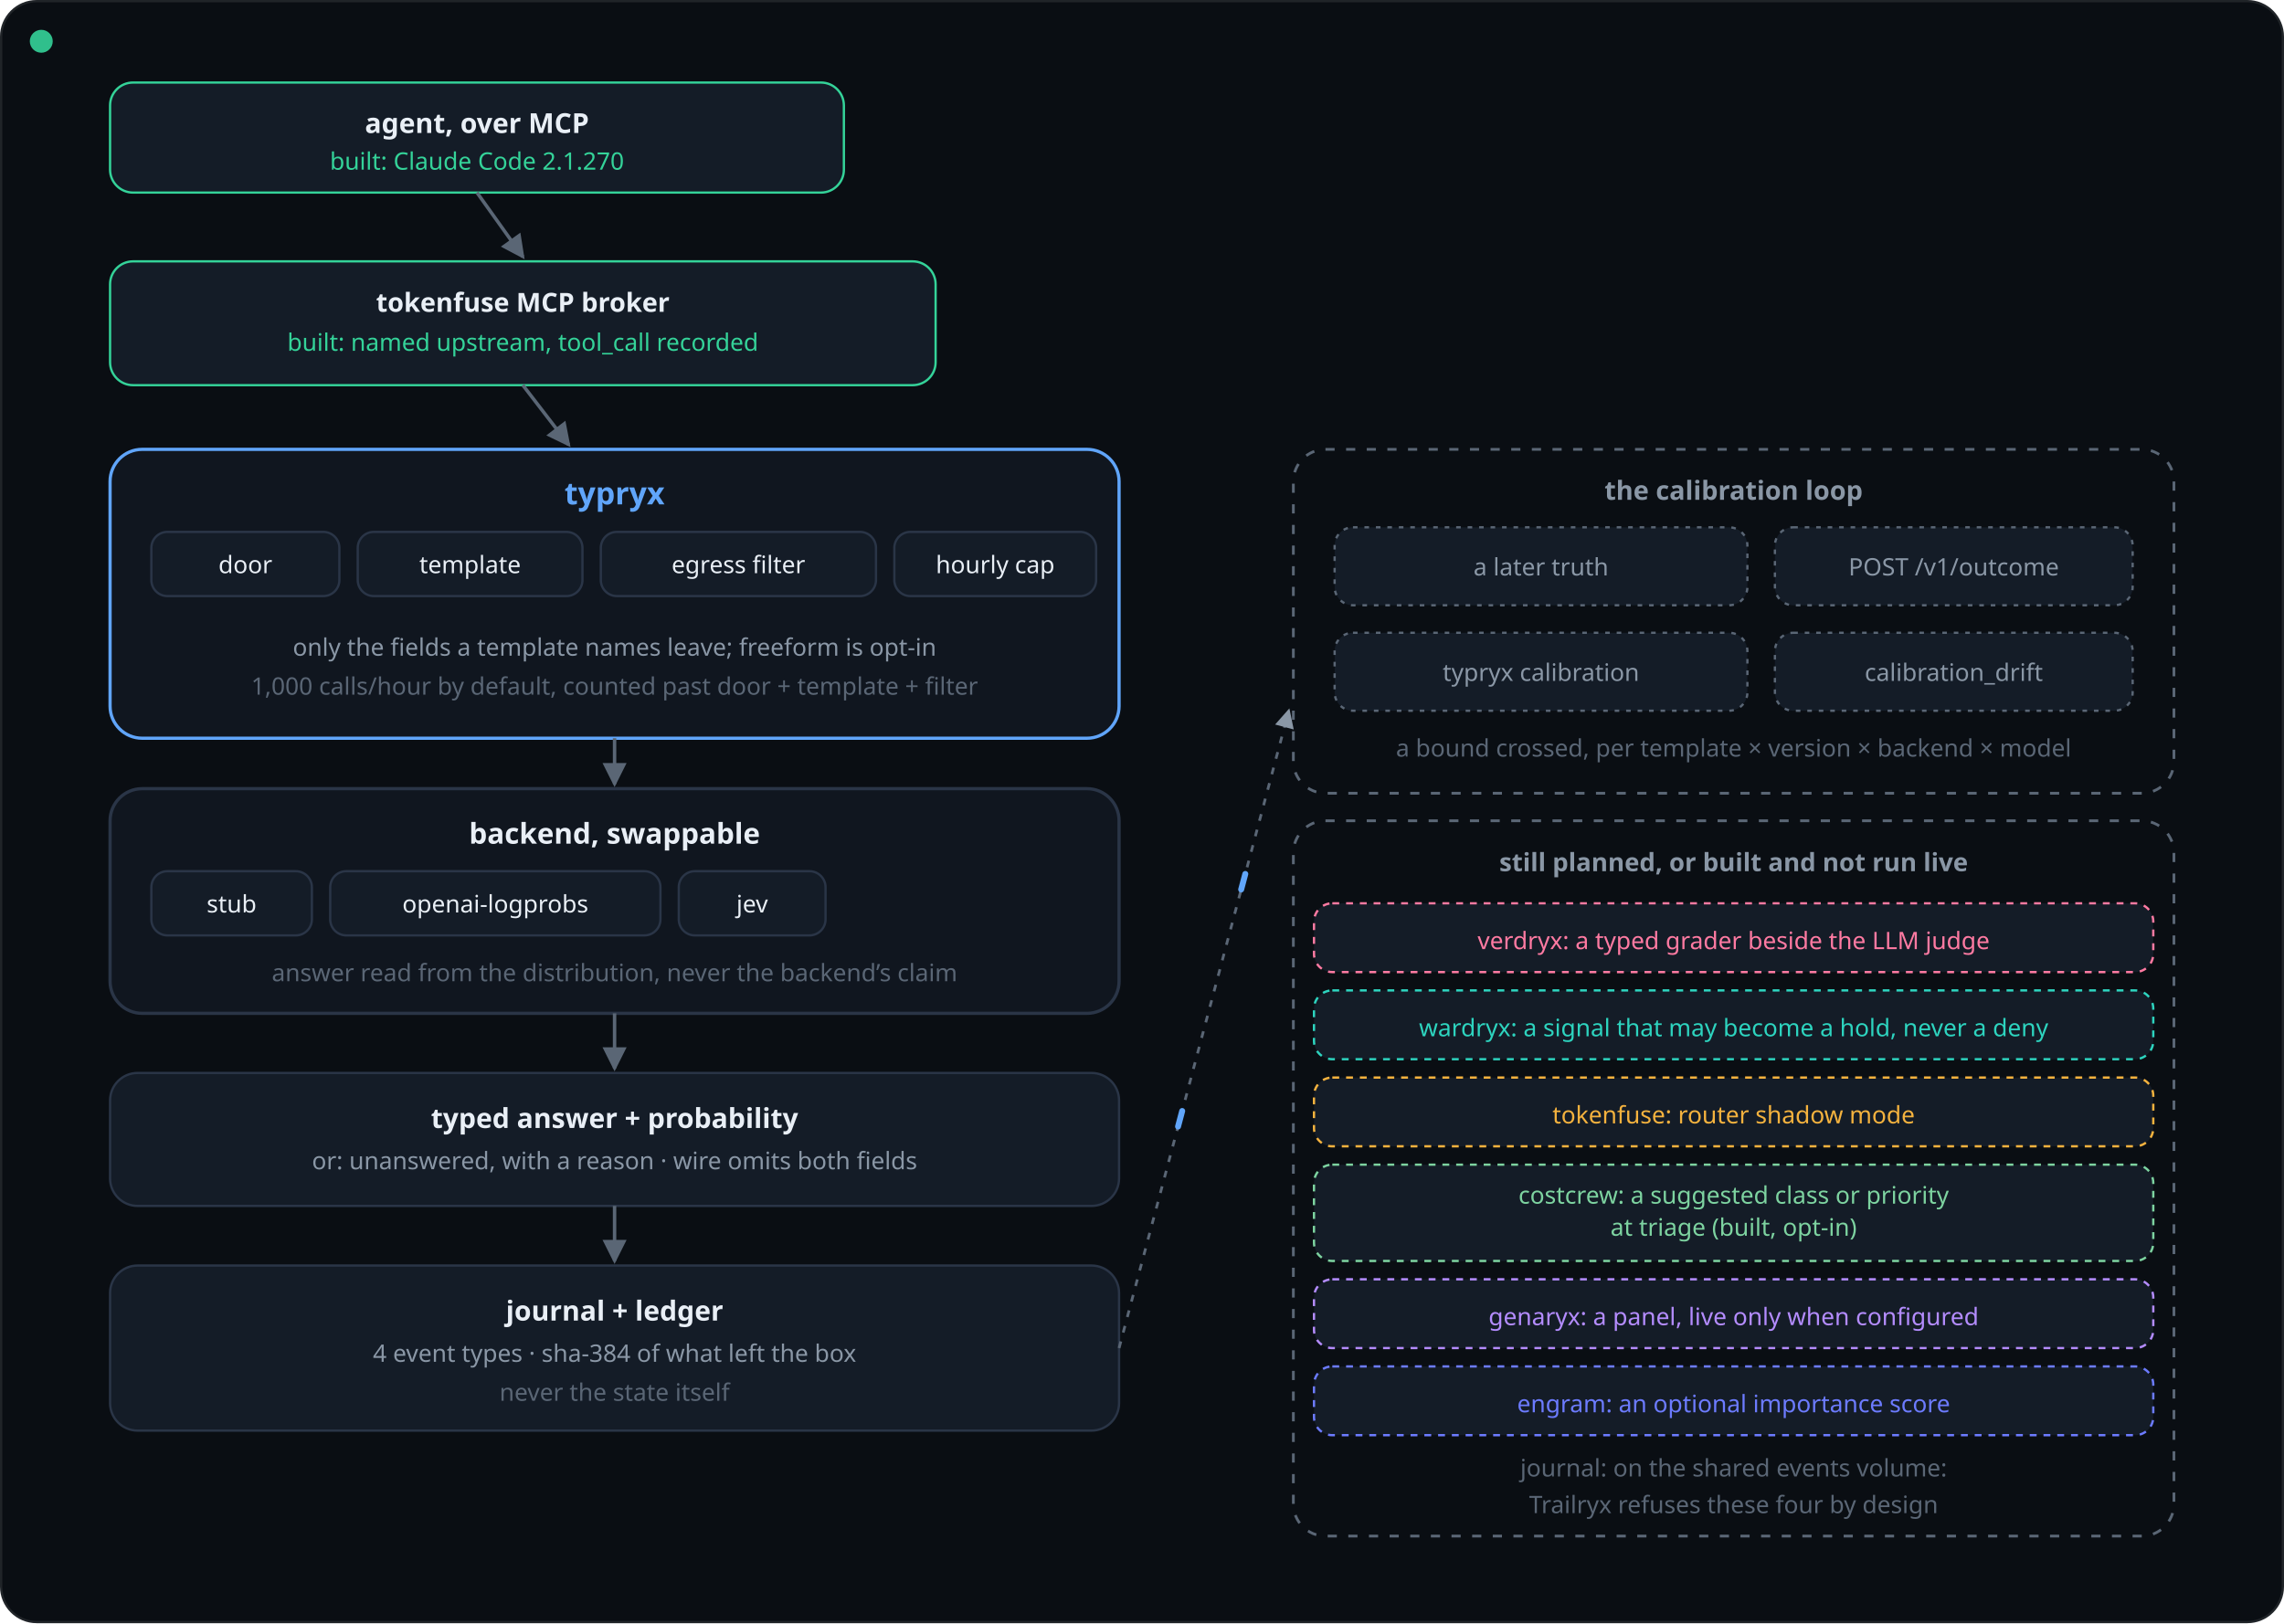
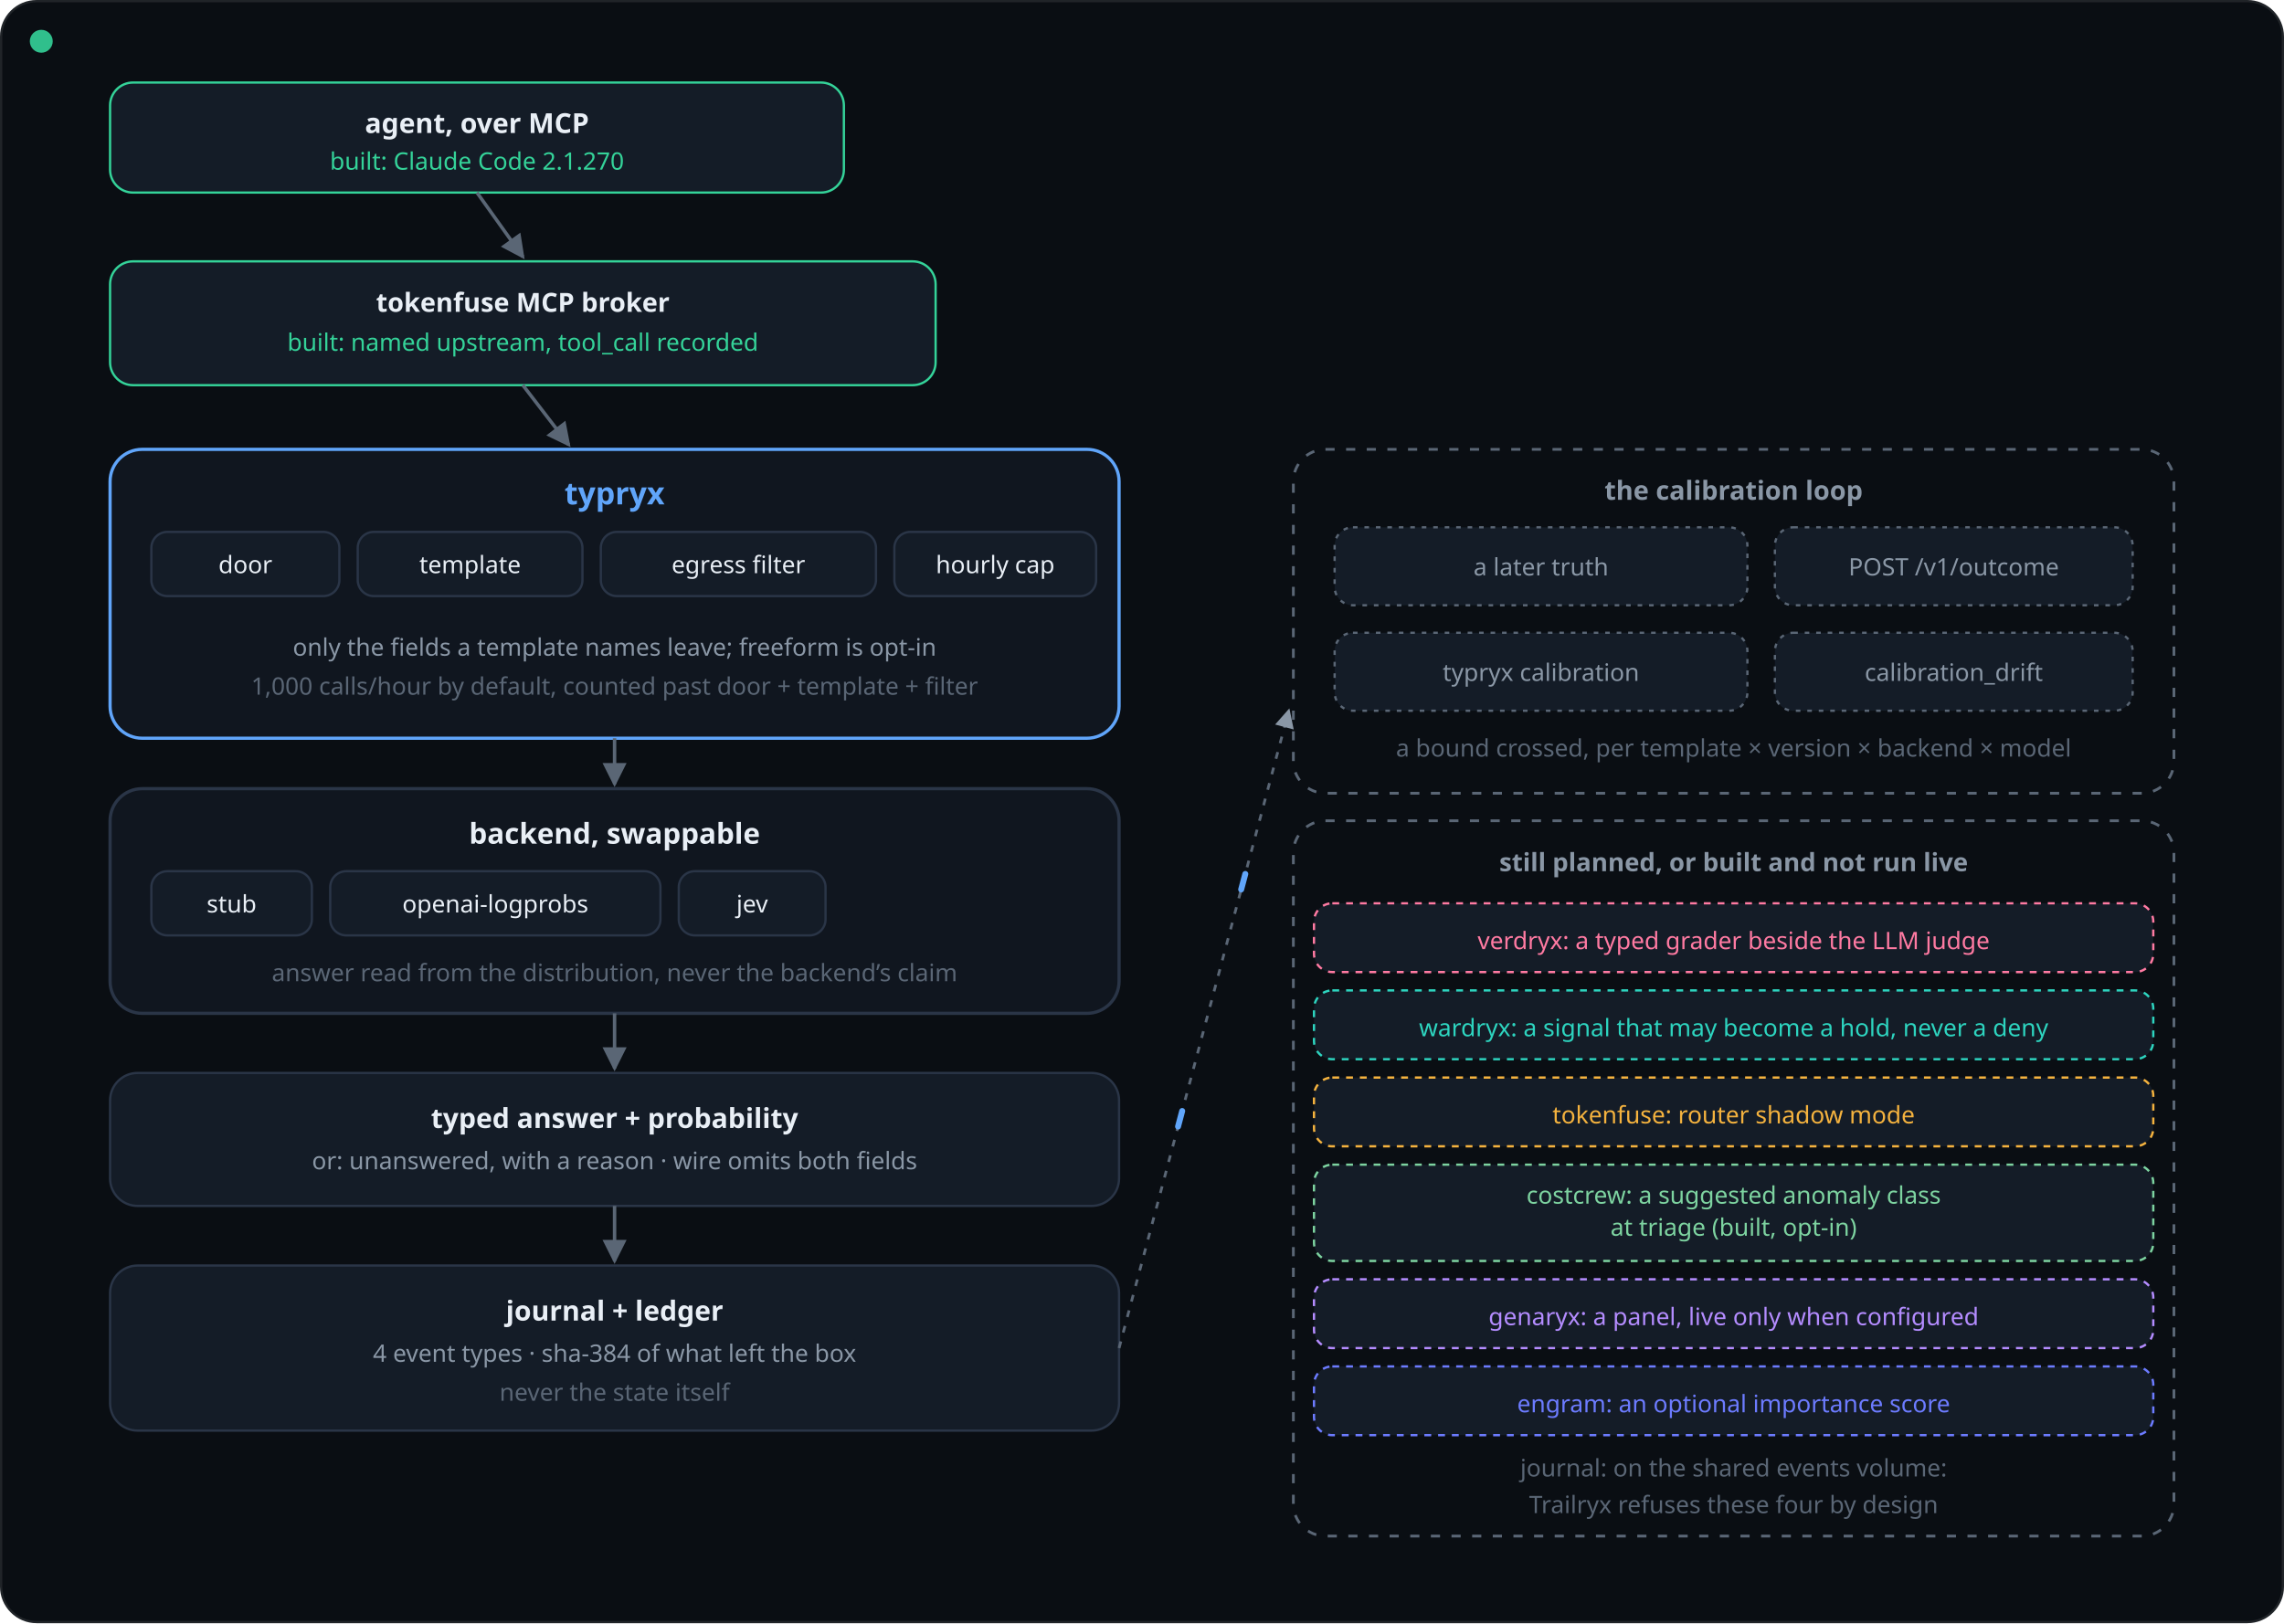
<svg xmlns="http://www.w3.org/2000/svg" viewBox="-18 -18 996 708" width="996" height="708" role="img" aria-label="Typryx: an ask crosses the door, template lookup, egress filter and hourly cap to a swappable backend, stub, openai-logprobs or jev, and every answer or refusal is journaled, with a calibration loop and the journal on the shared events volume">
  <style>@media (prefers-reduced-motion: reduce){.rd-anim{display:none}}</style>
  <rect x="-18" y="-18" width="996" height="708" rx="16" fill="#0A0E13" />
  <rect x="-17.5" y="-17.5" width="995" height="707" rx="15.5" fill="none" stroke="rgba(255,255,255,.09)" />
  <defs>
    <marker id="txa1" viewBox="0 0 8 8" refX="7" refY="4" markerWidth="7" markerHeight="7" orient="auto">
      <path d="M0 0 L8 4 L0 8 z" fill="#5A6675" />
    </marker>
    <marker id="txa2" viewBox="0 0 8 8" refX="7" refY="4" markerWidth="7" markerHeight="7" orient="auto">
      <path d="M0 0 L8 4 L0 8 z" fill="#8A97A6" />
    </marker>
    <style>@media (prefers-reduced-motion: reduce){.tx-anim{display:none}}</style>
  </defs>
  <g font-family="ui-monospace,Menlo" text-anchor="middle">
    <rect x="30" y="18" width="320" height="48" rx="10" fill="#141C27" stroke="#34D399" />
    <text x="190" y="40" fill="#E9EFF6" font-size="12" font-weight="700">agent, over MCP</text>
    <text x="190" y="56" fill="#34D399" font-size="10.5">built: Claude Code 2.1.270</text>
    <rect x="30" y="96" width="360" height="54" rx="10" fill="#141C27" stroke="#34D399" />
    <text x="210" y="118" fill="#E9EFF6" font-size="11.5" font-weight="700">tokenfuse MCP broker</text>
    <text x="210" y="135" fill="#34D399" font-size="10.5">built: named upstream, tool_call recorded</text>
    <rect x="30" y="178" width="440" height="126" rx="14" fill="#10161F" stroke="#60A5FA" stroke-width="1.4" />
    <rect x="30" y="178" width="440" height="126" rx="14" fill="none" stroke="#0A0E13" stroke-width="1.6" class="rd-anim" opacity="0">
      <animate attributeName="opacity" values="0;.55;0" dur="3.4s" repeatCount="indefinite" />
    </rect>
    <text x="250" y="202" fill="#60A5FA" font-size="13.5" font-weight="700">typryx</text>
    <rect x="48" y="214" width="82" height="28" rx="7" fill="#141C27" stroke="#2a3547" />
    <text x="89" y="232" fill="#E9EFF6" font-size="10.5">door</text>
    <rect x="138" y="214" width="98" height="28" rx="7" fill="#141C27" stroke="#2a3547" />
    <text x="187" y="232" fill="#E9EFF6" font-size="10.5">template</text>
    <rect x="244" y="214" width="120" height="28" rx="7" fill="#141C27" stroke="#2a3547" />
    <text x="304" y="232" fill="#E9EFF6" font-size="10.5">egress filter</text>
    <rect x="372" y="214" width="88" height="28" rx="7" fill="#141C27" stroke="#2a3547" />
    <text x="416" y="232" fill="#E9EFF6" font-size="10.5">hourly cap</text>
    <text x="250" y="268" fill="#8A97A6" font-size="10.5">only the fields a template names leave; freeform is opt-in</text>
    <text x="250" y="285" fill="#5A6675" font-size="10.5">1,000 calls/hour by default, counted past door + template + filter</text>
    <rect x="30" y="326" width="440" height="98" rx="14" fill="#10161F" stroke="#2a3547" stroke-width="1.4" />
    <text x="250" y="350" fill="#E9EFF6" font-size="12.5" font-weight="700">backend, swappable</text>
    <rect x="48" y="362" width="70" height="28" rx="7" fill="#141C27" stroke="#2a3547" />
    <text x="83" y="380" fill="#E9EFF6" font-size="10.5">stub</text>
    <rect x="126" y="362" width="144" height="28" rx="7" fill="#141C27" stroke="#2a3547" />
    <text x="198" y="380" fill="#E9EFF6" font-size="10.5">openai-logprobs</text>
    <rect x="278" y="362" width="64" height="28" rx="7" fill="#141C27" stroke="#2a3547" />
    <text x="310" y="380" fill="#E9EFF6" font-size="10.5">jev</text>
    <text x="250" y="410" fill="#5A6675" font-size="10.5">answer read from the distribution, never the backend’s claim</text>
    <rect x="30" y="450" width="440" height="58" rx="12" fill="#141C27" stroke="#2a3547" />
    <text x="250" y="474" fill="#E9EFF6" font-size="12" font-weight="700">typed answer + probability</text>
    <text x="250" y="492" fill="#8A97A6" font-size="10.5">or: unanswered, with a reason · wire omits both fields</text>
    <rect x="30" y="534" width="440" height="72" rx="12" fill="#141C27" stroke="#2a3547" />
    <text x="250" y="558" fill="#E9EFF6" font-size="12" font-weight="700">journal + ledger</text>
    <text x="250" y="576" fill="#8A97A6" font-size="10.5">4 event types · sha-384 of what left the box</text>
    <text x="250" y="593" fill="#5A6675" font-size="10.5">never the state itself</text>
    <rect x="546" y="178" width="384" height="150" rx="14" fill="none" stroke="#5A6675" stroke-width="1.2" stroke-dasharray="4 5" />
    <text x="738" y="200" fill="#8A97A6" font-size="11.5" font-weight="700">the calibration loop</text>
    <rect x="564" y="212" width="180" height="34" rx="8" fill="#141C27" stroke="#5A6675" stroke-dasharray="2 3" />
    <text x="654" y="233" fill="#8A97A6" font-size="10.5">a later truth</text>
    <rect x="756" y="212" width="156" height="34" rx="8" fill="#141C27" stroke="#5A6675" stroke-dasharray="2 3" />
    <text x="834" y="233" fill="#8A97A6" font-size="10.5">POST /v1/outcome</text>
    <rect x="564" y="258" width="180" height="34" rx="8" fill="#141C27" stroke="#5A6675" stroke-dasharray="2 3" />
    <text x="654" y="279" fill="#8A97A6" font-size="10.5">typryx calibration</text>
    <rect x="756" y="258" width="156" height="34" rx="8" fill="#141C27" stroke="#5A6675" stroke-dasharray="2 3" />
    <text x="834" y="279" fill="#8A97A6" font-size="10.5">calibration_drift</text>
    <text x="738" y="312" fill="#5A6675" font-size="10.5">a bound crossed, per template × version × backend × model</text>
    <rect x="546" y="340" width="384" height="312" rx="14" fill="none" stroke="#5A6675" stroke-width="1.2" stroke-dasharray="4 5" />
    <text x="738" y="362" fill="#8A97A6" font-size="11" font-weight="700">still planned, or built and not run live</text>
    <rect x="555" y="376" width="366" height="30" rx="8" fill="#141C27" stroke="#FF7AA2" stroke-dasharray="3 3" />
    <text x="738" y="396" fill="#FF7AA2" font-size="10.5">verdryx: a typed grader beside the LLM judge</text>
    <rect x="555" y="414" width="366" height="30" rx="8" fill="#141C27" stroke="#2DD4BF" stroke-dasharray="3 3" />
    <text x="738" y="434" fill="#2DD4BF" font-size="10.5">wardryx: a signal that may become a hold, never a deny</text>
    <rect x="555" y="452" width="366" height="30" rx="8" fill="#141C27" stroke="#F4B23E" stroke-dasharray="3 3" />
    <text x="738" y="472" fill="#F4B23E" font-size="10.5">tokenfuse: router shadow mode</text>
    <rect x="555" y="490" width="366" height="42" rx="8" fill="#141C27" stroke="#7DD3A0" stroke-dasharray="3 3" />
-     <text x="738" y="507" fill="#7DD3A0" font-size="10.5">costcrew: a suggested class or priority</text>
+     <text x="738" y="507" fill="#7DD3A0" font-size="10.5">costcrew: a suggested anomaly class</text>
    <text x="738" y="521" fill="#7DD3A0" font-size="10.5">at triage (built, opt-in)</text>
    <rect x="555" y="540" width="366" height="30" rx="8" fill="#141C27" stroke="#B48CFF" stroke-dasharray="3 3" />
    <text x="738" y="560" fill="#B48CFF" font-size="10.5">genaryx: a panel, live only when configured</text>
    <rect x="555" y="578" width="366" height="30" rx="8" fill="#141C27" stroke="#6C7BFF" stroke-dasharray="3 3" />
    <text x="738" y="598" fill="#6C7BFF" font-size="10.5">engram: an optional importance score</text>
    <text x="738" y="626" fill="#5A6675" font-size="10.5">journal: on the shared events volume:</text>
    <text x="738" y="642" fill="#5A6675" font-size="10.5">Trailryx refuses these four by design</text>
  </g>
  <g stroke="#5A6675" stroke-width="1.5" class="flow">
    <line x1="190" y1="66" x2="210" y2="94" marker-end="url(#txa1)" />
    <line x1="210" y1="150" x2="230" y2="176" marker-end="url(#txa1)" />
    <line x1="250" y1="304" x2="250" y2="324" marker-end="url(#txa1)" />
    <line x1="250" y1="424" x2="250" y2="448" marker-end="url(#txa1)" />
    <line x1="250" y1="508" x2="250" y2="532" marker-end="url(#txa1)" />
  </g>
  <g stroke="#5A6675" stroke-width="1.2" stroke-dasharray="3 4" class="flow">
    <path d="M470 570 L544 292" fill="none" marker-end="url(#txa2)" />
  </g>
  <g class="tx-anim">
    <circle r="5" fill="#34D399" opacity=".9">
      <animateMotion dur="7s" repeatCount="indefinite" path="M190 42 L190 94 L210 120 L250 190 L250 290 L250 375 L250 479 L250 570" />
    </circle>
    <circle r="5" fill="#FF574B" opacity="0">
      <animateMotion dur="7s" repeatCount="indefinite" keyPoints="0;1;1" keyTimes="0;0.62;1" calcMode="linear" path="M190 42 L190 94 L210 120 L250 190 L416 214" />
      <animate attributeName="opacity" values="0.9;0.9;0.9;0;0" keyTimes="0;0.62;0.85;0.9;1" dur="7s" repeatCount="indefinite" />
      <animate attributeName="fill" values="#34D399;#FF574B;#FF574B" keyTimes="0;0.6;1" dur="7s" repeatCount="indefinite" />
    </circle>
  </g>
  <g fill="none" class="rd-anim">
    <line x1="190" y1="66" x2="210" y2="94" pathLength="100" stroke="#60A5FA" stroke-width="2.6" stroke-linecap="round" stroke-dasharray="7 100" stroke-dashoffset="7">
      <animate attributeName="stroke-dashoffset" from="7" to="-100" dur="2.4s" begin="-0.00s" repeatCount="indefinite" />
    </line>
    <line x1="210" y1="150" x2="230" y2="176" pathLength="100" stroke="#60A5FA" stroke-width="2.6" stroke-linecap="round" stroke-dasharray="7 100" stroke-dashoffset="7">
      <animate attributeName="stroke-dashoffset" from="7" to="-100" dur="2.4s" begin="-0.37s" repeatCount="indefinite" />
    </line>
    <line x1="250" y1="304" x2="250" y2="324" pathLength="100" stroke="#60A5FA" stroke-width="2.6" stroke-linecap="round" stroke-dasharray="7 100" stroke-dashoffset="7">
      <animate attributeName="stroke-dashoffset" from="7" to="-100" dur="2.4s" begin="-0.74s" repeatCount="indefinite" />
    </line>
    <line x1="250" y1="424" x2="250" y2="448" pathLength="100" stroke="#60A5FA" stroke-width="2.6" stroke-linecap="round" stroke-dasharray="7 100" stroke-dashoffset="7">
      <animate attributeName="stroke-dashoffset" from="7" to="-100" dur="2.4s" begin="-1.11s" repeatCount="indefinite" />
    </line>
    <line x1="250" y1="508" x2="250" y2="532" pathLength="100" stroke="#60A5FA" stroke-width="2.6" stroke-linecap="round" stroke-dasharray="7 100" stroke-dashoffset="7">
      <animate attributeName="stroke-dashoffset" from="7" to="-100" dur="2.4s" begin="-1.48s" repeatCount="indefinite" />
    </line>
    <path d="M470 570 L544 292" fill="none" pathLength="100" stroke="#60A5FA" stroke-width="2.6" stroke-linecap="round" stroke-dasharray="7 100" stroke-dashoffset="7">
      <animate attributeName="stroke-dashoffset" from="7" to="-100" dur="2.4s" begin="-1.85s" repeatCount="indefinite" />
    </path>
  </g>
</svg>
